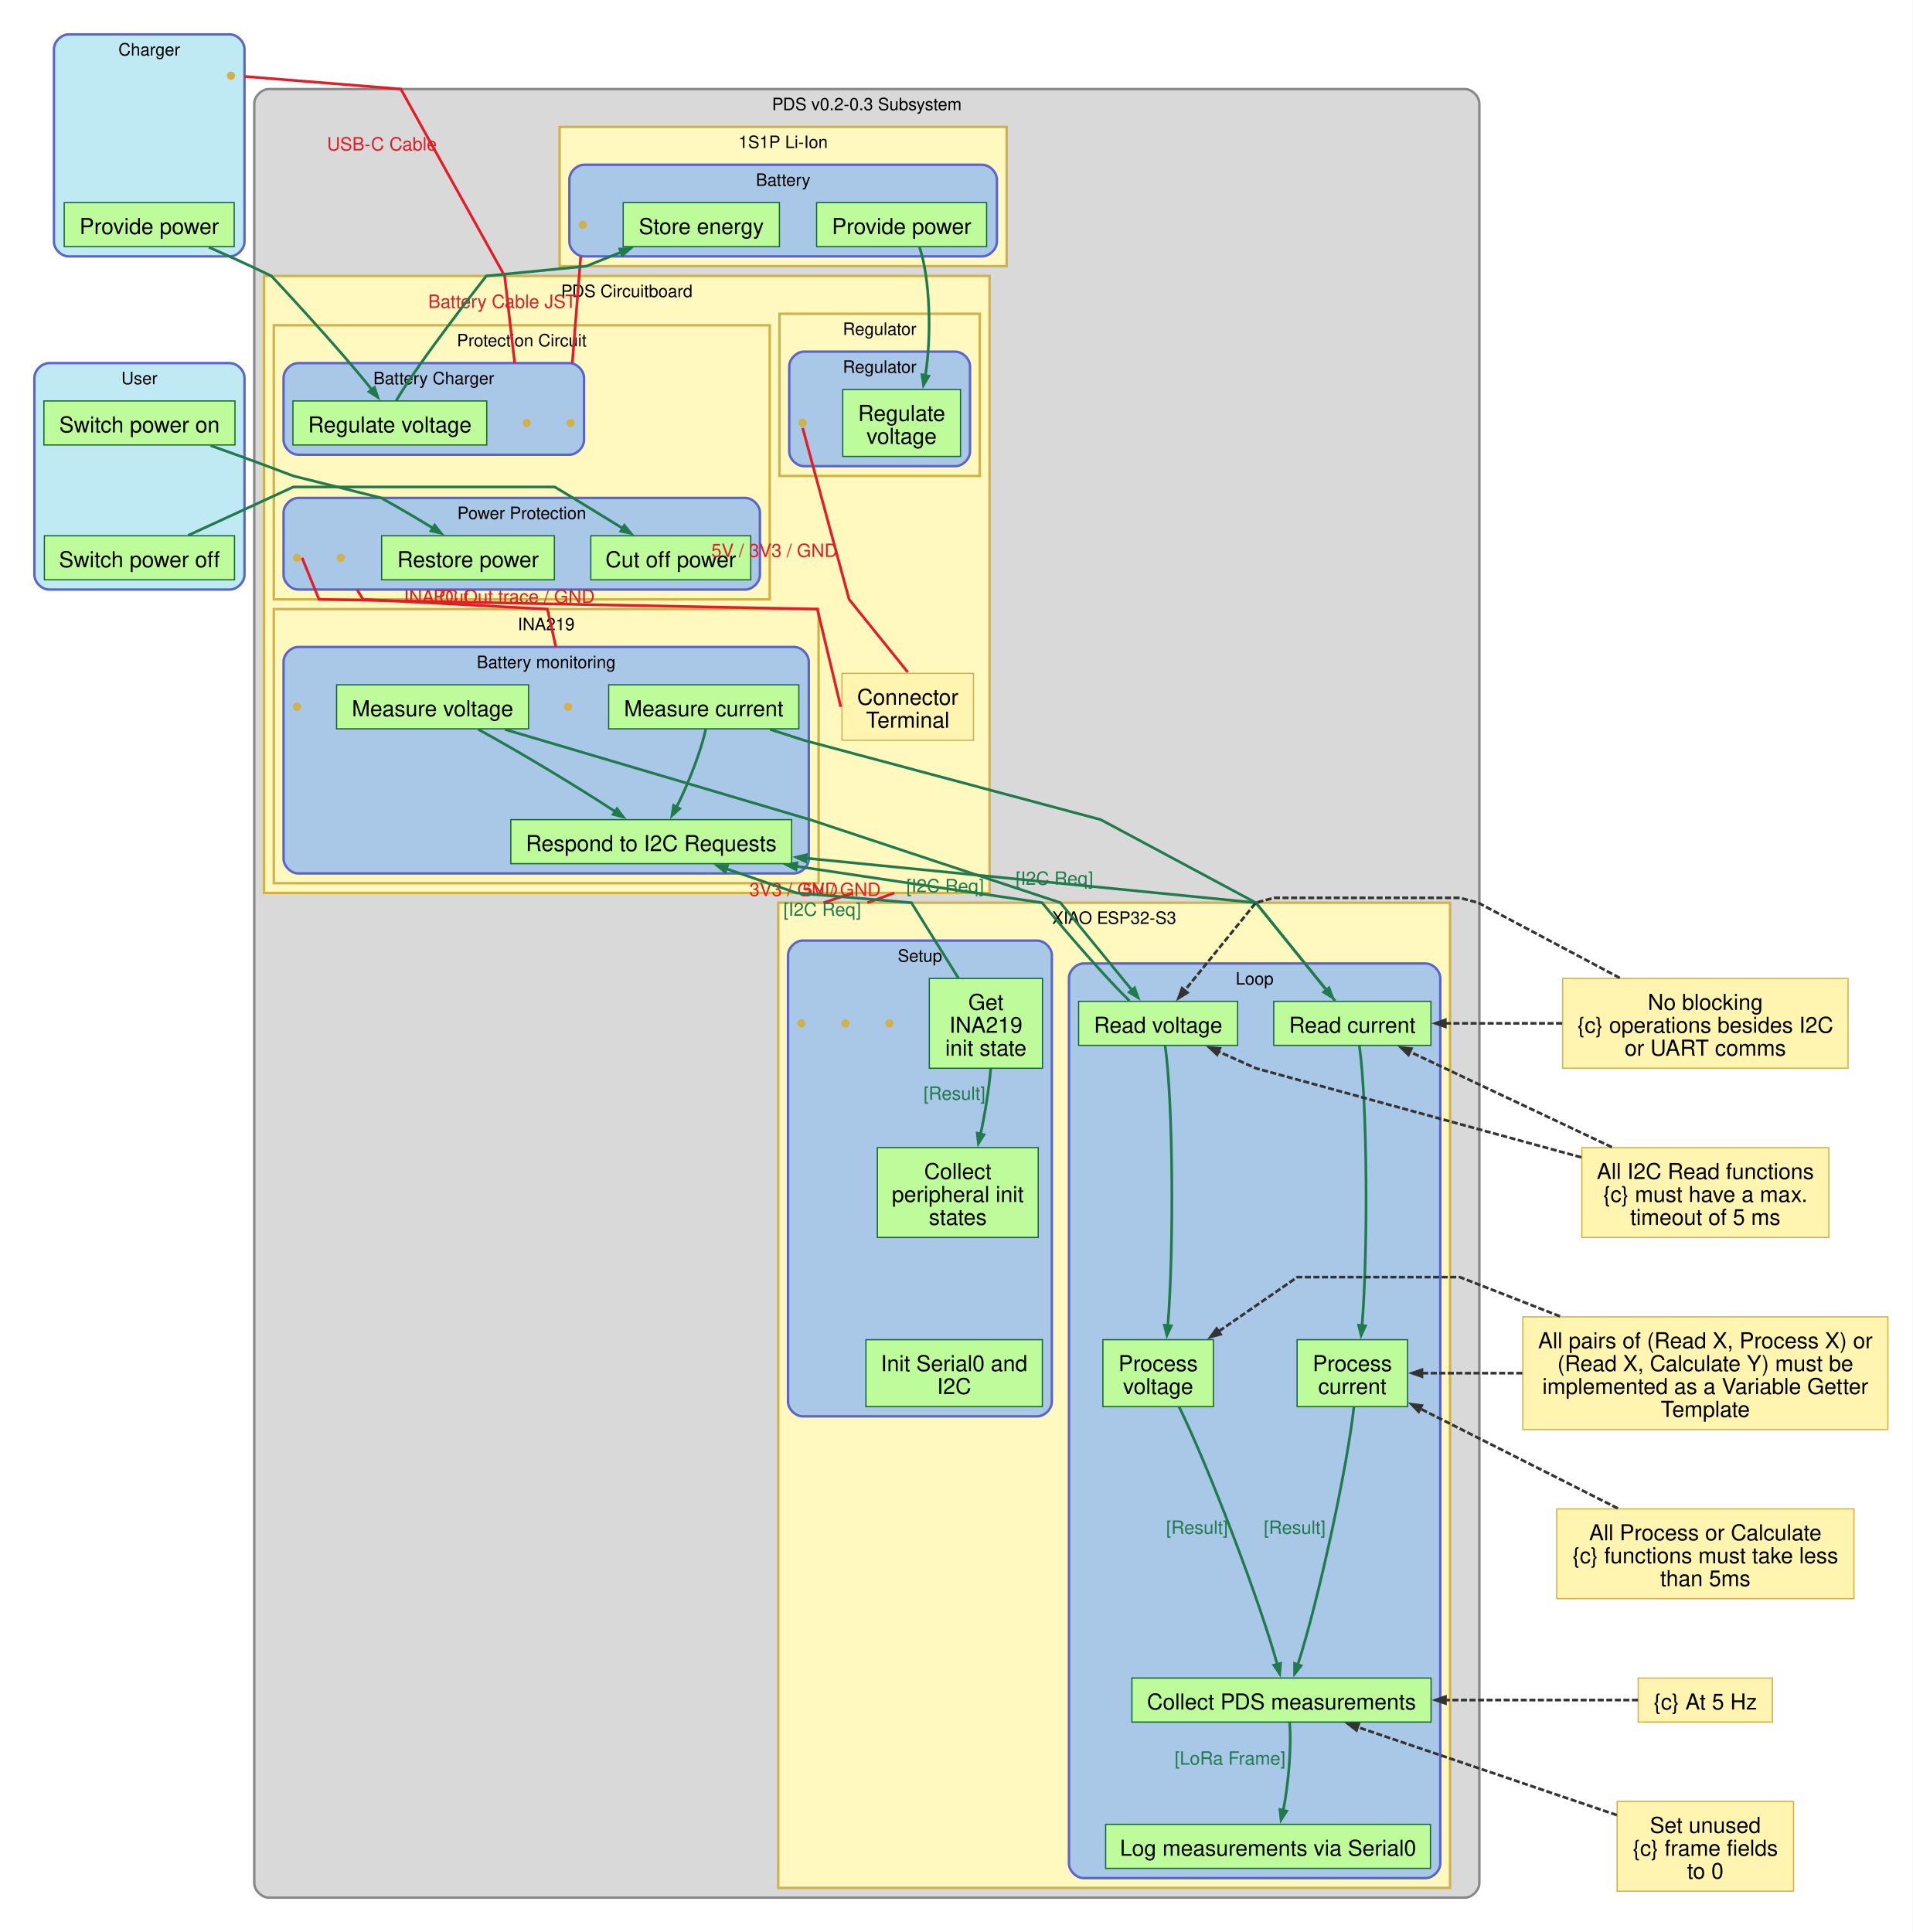
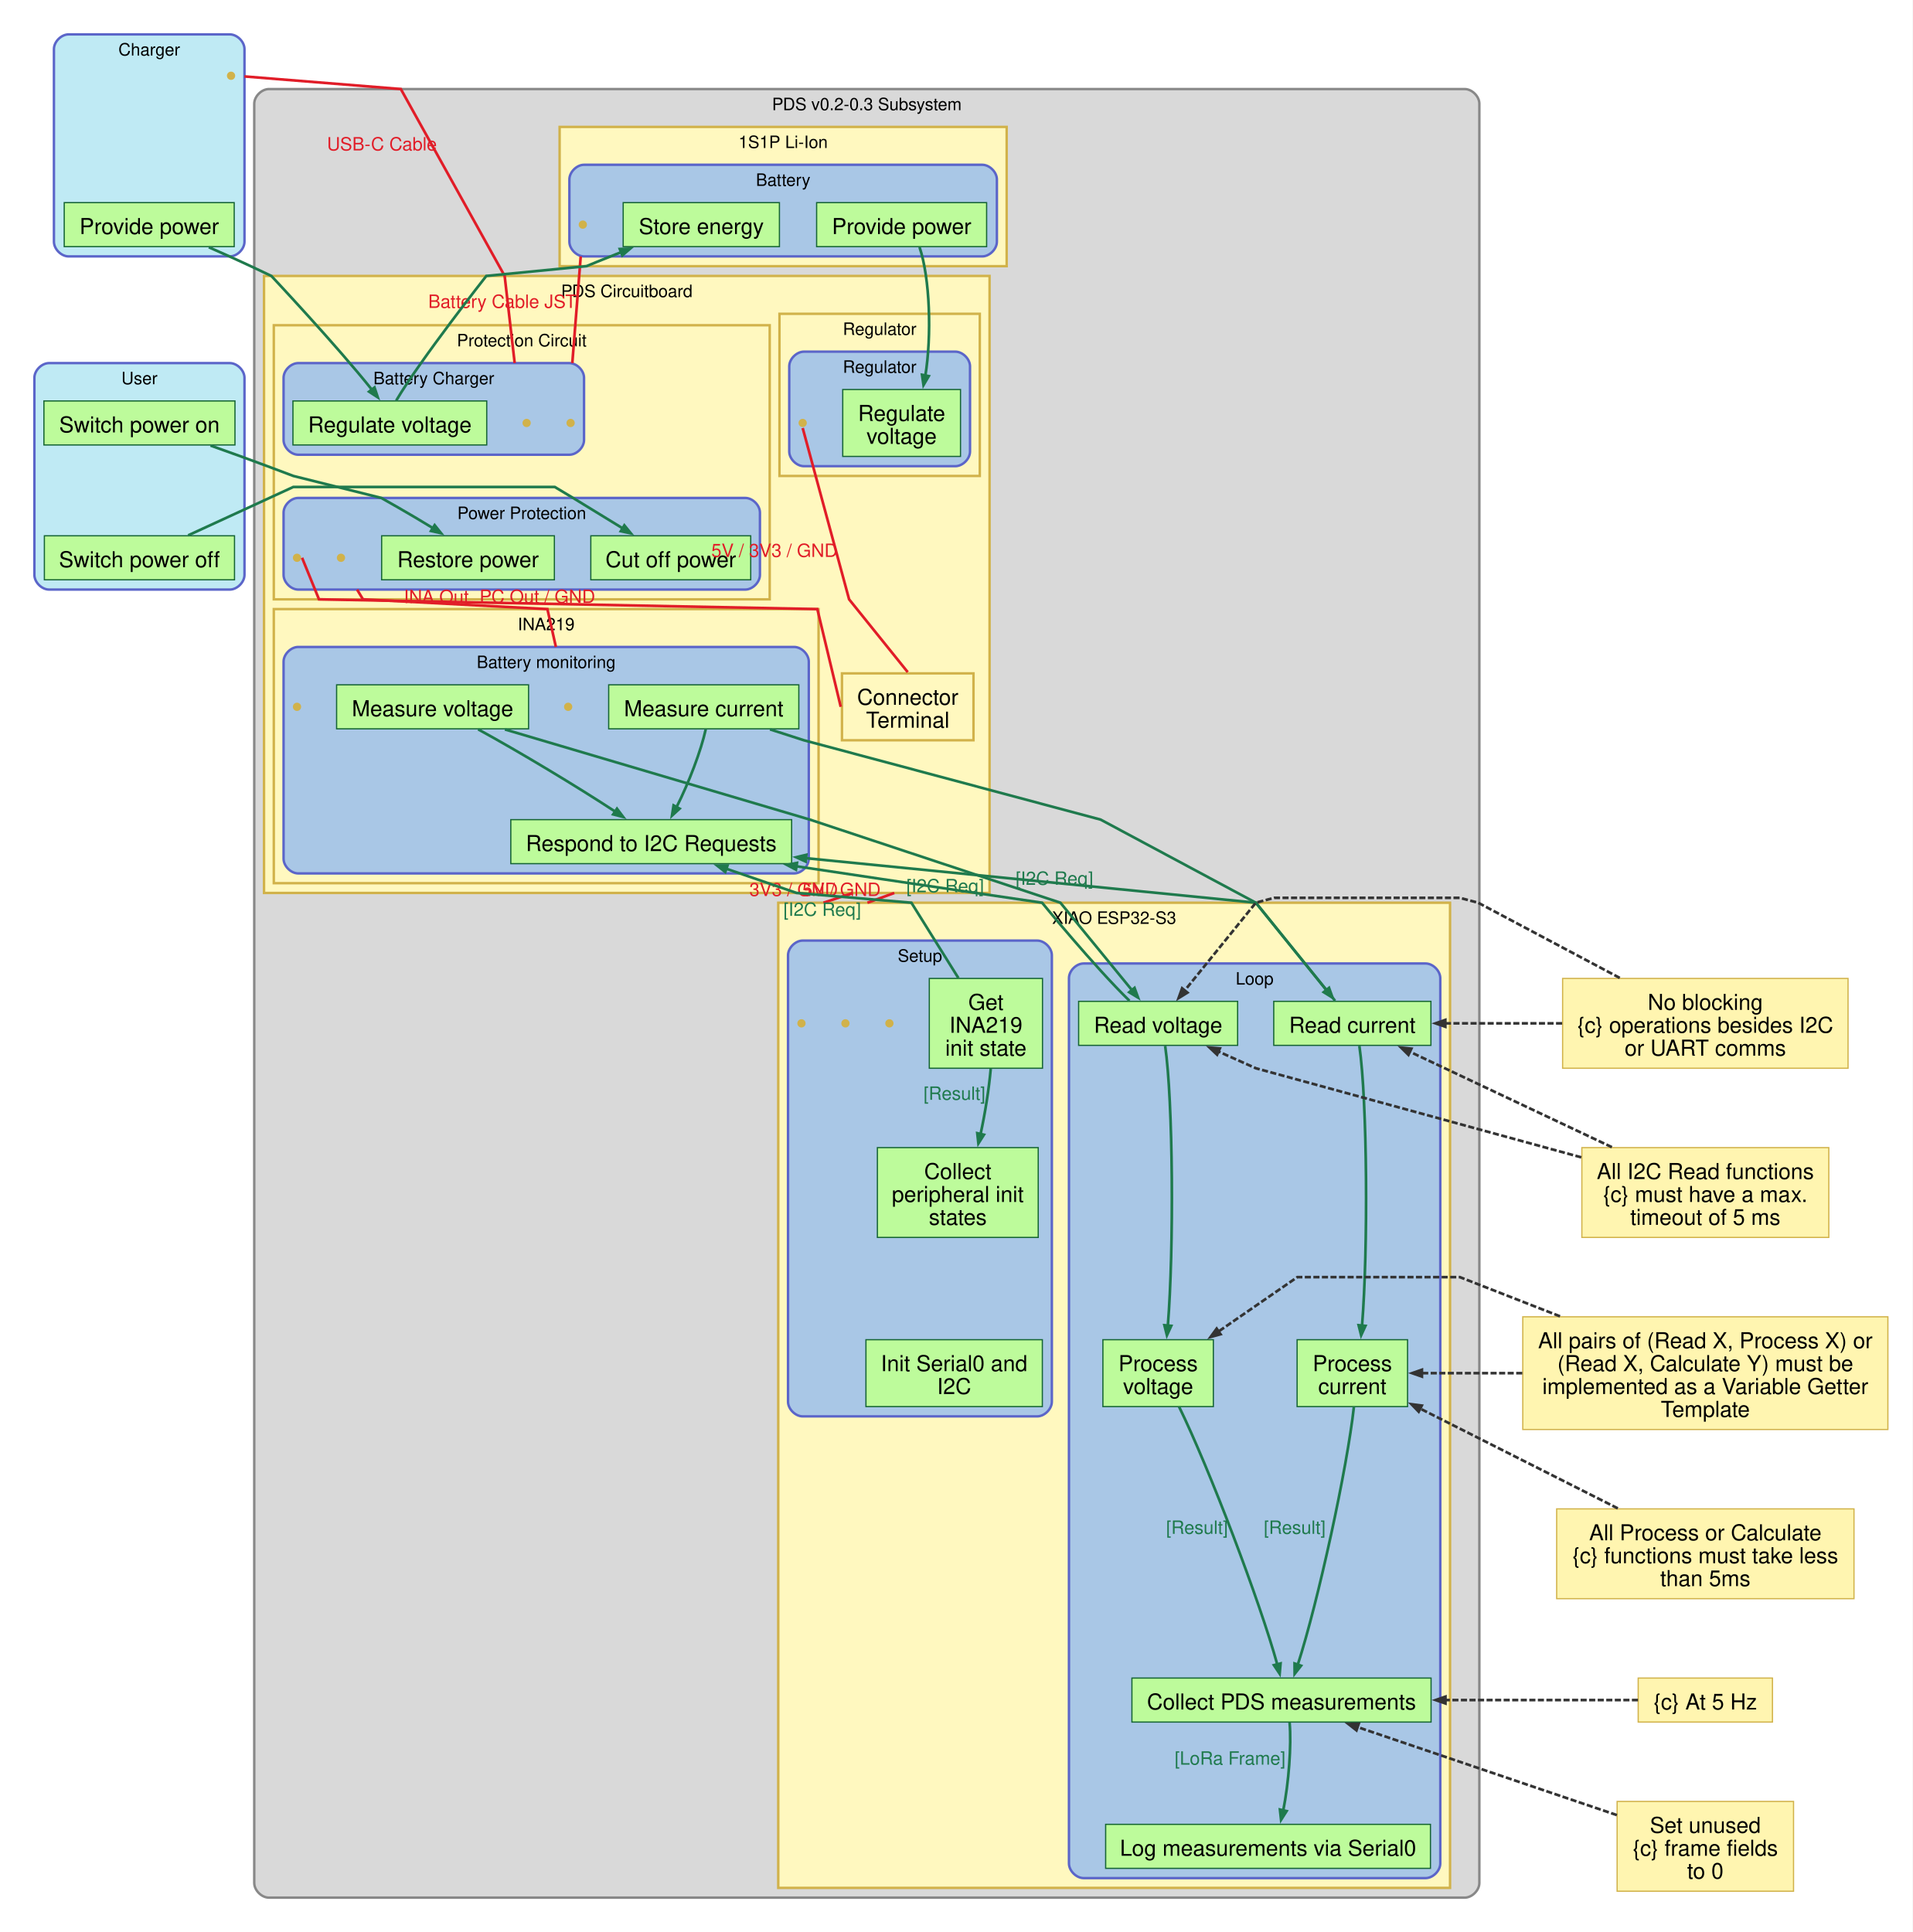
<svg xmlns="http://www.w3.org/2000/svg" width="1566pt" height="1582pt" viewBox="0.00 0.00 1566.00 1582.00">
  <g id="graph0" class="graph" transform="scale(1 1) rotate(0) translate(20.16 1561.87)">
    <polygon fill="white" stroke="none" points="-20.16,20.16 -20.16,-1561.87 1545.62,-1561.87 1545.62,20.16 -20.16,20.16" />
    <g id="clust1" class="cluster">
      <path fill="#bfeaf4" stroke="#5b65c9" stroke-width="2" d="M36,-1351.92C36,-1351.92 168,-1351.92 168,-1351.92 174,-1351.92 180,-1357.92 180,-1363.92 180,-1363.92 180,-1521.71 180,-1521.71 180,-1527.71 174,-1533.71 168,-1533.71 168,-1533.71 36,-1533.71 36,-1533.71 30,-1533.71 24,-1527.71 24,-1521.71 24,-1521.71 24,-1363.92 24,-1363.92 24,-1357.92 30,-1351.92 36,-1351.92" />
      <text xml:space="preserve" text-anchor="middle" x="102" y="-1516.41" font-family="Helvetica,sans-Serif" font-size="14.00">Charger</text>
    </g>
    <g id="clust2" class="cluster">
      <path fill="#bfeaf4" stroke="#5b65c9" stroke-width="2" d="M20,-1079.11C20,-1079.11 168,-1079.11 168,-1079.11 174,-1079.11 180,-1085.11 180,-1091.11 180,-1091.11 180,-1252.55 180,-1252.55 180,-1258.55 174,-1264.55 168,-1264.55 168,-1264.55 20,-1264.55 20,-1264.55 14,-1264.55 8,-1258.55 8,-1252.55 8,-1252.55 8,-1091.11 8,-1091.11 8,-1085.11 14,-1079.11 20,-1079.11" />
      <text xml:space="preserve" text-anchor="middle" x="94" y="-1247.25" font-family="Helvetica,sans-Serif" font-size="14.00">User</text>
    </g>
    <g id="clust3" class="cluster">
      <path fill="#d9d9d9" stroke="#888888" stroke-width="2" d="M200,-8C200,-8 1179,-8 1179,-8 1185,-8 1191,-14 1191,-20 1191,-20 1191,-1476.95 1191,-1476.95 1191,-1482.95 1185,-1488.95 1179,-1488.95 1179,-1488.95 200,-1488.95 200,-1488.95 194,-1488.95 188,-1482.95 188,-1476.95 188,-1476.95 188,-20 188,-20 188,-14 194,-8 200,-8" />
      <text xml:space="preserve" text-anchor="middle" x="689.5" y="-1471.65" font-family="Helvetica,sans-Serif" font-size="14.00">PDS v0.2-0.3 Subsystem</text>
    </g>
    <g id="clust4" class="cluster">
      <polygon fill="#fff8bf" stroke="#d1b24a" stroke-width="2" points="438,-1343.92 438,-1457.95 804,-1457.95 804,-1343.92 438,-1343.92" />
      <text xml:space="preserve" text-anchor="middle" x="621" y="-1440.65" font-family="Helvetica,sans-Serif" font-size="14.00">1S1P Li-Ion</text>
    </g>
    <g id="clust5" class="cluster">
      <path fill="#a9c7e6" stroke="#5b65c9" stroke-width="2" d="M458,-1351.92C458,-1351.92 784,-1351.92 784,-1351.92 790,-1351.92 796,-1357.92 796,-1363.92 796,-1363.92 796,-1414.95 796,-1414.95 796,-1420.95 790,-1426.95 784,-1426.95 784,-1426.95 458,-1426.95 458,-1426.95 452,-1426.95 446,-1420.95 446,-1414.95 446,-1414.95 446,-1363.92 446,-1363.92 446,-1357.92 452,-1351.92 458,-1351.92" />
      <text xml:space="preserve" text-anchor="middle" x="621" y="-1409.65" font-family="Helvetica,sans-Serif" font-size="14.00">Battery</text>
    </g>
    <g id="clust6" class="cluster">
      <polygon fill="#fff8bf" stroke="#d1b24a" stroke-width="2" points="196,-830.68 196,-1335.92 790,-1335.92 790,-830.68 196,-830.68" />
      <text xml:space="preserve" text-anchor="middle" x="493" y="-1318.62" font-family="Helvetica,sans-Serif" font-size="14.00">PDS Circuitboard</text>
    </g>
    <g id="clust7" class="cluster">
      <polygon fill="#fff8bf" stroke="#d1b24a" stroke-width="2" points="204,-1071.11 204,-1295.55 610,-1295.55 610,-1071.11 204,-1071.11" />
      <text xml:space="preserve" text-anchor="middle" x="407" y="-1278.25" font-family="Helvetica,sans-Serif" font-size="14.00">Protection Circuit</text>
    </g>
    <g id="clust8" class="cluster">
      <path fill="#a9c7e6" stroke="#5b65c9" stroke-width="2" d="M224,-1189.52C224,-1189.52 446,-1189.52 446,-1189.52 452,-1189.52 458,-1195.52 458,-1201.52 458,-1201.52 458,-1252.55 458,-1252.55 458,-1258.55 452,-1264.55 446,-1264.55 446,-1264.55 224,-1264.55 224,-1264.55 218,-1264.55 212,-1258.55 212,-1252.55 212,-1252.55 212,-1201.52 212,-1201.52 212,-1195.52 218,-1189.52 224,-1189.52" />
      <text xml:space="preserve" text-anchor="middle" x="335" y="-1247.25" font-family="Helvetica,sans-Serif" font-size="14.00">Battery Charger</text>
    </g>
    <g id="clust9" class="cluster">
      <path fill="#a9c7e6" stroke="#5b65c9" stroke-width="2" d="M224,-1079.11C224,-1079.11 590,-1079.11 590,-1079.11 596,-1079.11 602,-1085.11 602,-1091.11 602,-1091.11 602,-1142.14 602,-1142.14 602,-1148.14 596,-1154.14 590,-1154.14 590,-1154.14 224,-1154.14 224,-1154.14 218,-1154.14 212,-1148.14 212,-1142.14 212,-1142.14 212,-1091.11 212,-1091.11 212,-1085.11 218,-1079.11 224,-1079.11" />
      <text xml:space="preserve" text-anchor="middle" x="407" y="-1136.85" font-family="Helvetica,sans-Serif" font-size="14.00">Power Protection</text>
    </g>
    <g id="clust10" class="cluster">
      <polygon fill="#fff8bf" stroke="#d1b24a" stroke-width="2" points="618,-1172.14 618,-1304.92 782,-1304.92 782,-1172.14 618,-1172.14" />
      <text xml:space="preserve" text-anchor="middle" x="700" y="-1287.62" font-family="Helvetica,sans-Serif" font-size="14.00">Regulator</text>
    </g>
    <g id="clust11" class="cluster">
      <path fill="#a9c7e6" stroke="#5b65c9" stroke-width="2" d="M638,-1180.14C638,-1180.14 762,-1180.14 762,-1180.14 768,-1180.14 774,-1186.14 774,-1192.14 774,-1192.14 774,-1261.92 774,-1261.92 774,-1267.92 768,-1273.92 762,-1273.92 762,-1273.92 638,-1273.92 638,-1273.92 632,-1273.92 626,-1267.92 626,-1261.92 626,-1261.92 626,-1192.14 626,-1192.14 626,-1186.14 632,-1180.14 638,-1180.14" />
      <text xml:space="preserve" text-anchor="middle" x="700" y="-1256.62" font-family="Helvetica,sans-Serif" font-size="14.00">Regulator</text>
    </g>
    <g id="clust12" class="cluster">
      <polygon fill="#fff8bf" stroke="#d1b24a" stroke-width="2" points="204,-838.68 204,-1063.12 650,-1063.12 650,-838.68 204,-838.68" />
      <text xml:space="preserve" text-anchor="middle" x="427" y="-1045.82" font-family="Helvetica,sans-Serif" font-size="14.00">INA219</text>
    </g>
    <g id="clust13" class="cluster">
      <path fill="#a9c7e6" stroke="#5b65c9" stroke-width="2" d="M224,-846.68C224,-846.68 630,-846.68 630,-846.68 636,-846.68 642,-852.68 642,-858.68 642,-858.68 642,-1020.12 642,-1020.12 642,-1026.12 636,-1032.12 630,-1032.12 630,-1032.12 224,-1032.12 224,-1032.12 218,-1032.12 212,-1026.12 212,-1020.12 212,-1020.12 212,-858.68 212,-858.68 212,-852.68 218,-846.68 224,-846.68" />
      <text xml:space="preserve" text-anchor="middle" x="427" y="-1014.82" font-family="Helvetica,sans-Serif" font-size="14.00">Battery monitoring</text>
    </g>
    <g id="clust14" class="cluster">
      <polygon fill="#fff8bf" stroke="#d1b24a" stroke-width="2" points="617,-16 617,-822.68 1167,-822.68 1167,-16 617,-16" />
      <text xml:space="preserve" text-anchor="middle" x="892" y="-805.38" font-family="Helvetica,sans-Serif" font-size="14.00">XIAO ESP32-S3</text>
    </g>
    <g id="clust15" class="cluster">
      <path fill="#a9c7e6" stroke="#5b65c9" stroke-width="2" d="M637,-402.09C637,-402.09 829,-402.09 829,-402.09 835,-402.09 841,-408.09 841,-414.09 841,-414.09 841,-779.68 841,-779.68 841,-785.68 835,-791.68 829,-791.68 829,-791.68 637,-791.68 637,-791.68 631,-791.68 625,-785.68 625,-779.68 625,-779.68 625,-414.09 625,-414.09 625,-408.09 631,-402.09 637,-402.09" />
      <text xml:space="preserve" text-anchor="middle" x="733" y="-774.38" font-family="Helvetica,sans-Serif" font-size="14.00">Setup</text>
    </g>
    <g id="clust16" class="cluster">
      <path fill="#a9c7e6" stroke="#5b65c9" stroke-width="2" d="M867,-24C867,-24 1147,-24 1147,-24 1153,-24 1159,-30 1159,-36 1159,-36 1159,-760.93 1159,-760.93 1159,-766.93 1153,-772.93 1147,-772.93 1147,-772.93 867,-772.93 867,-772.93 861,-772.93 855,-766.93 855,-760.93 855,-760.93 855,-36 855,-36 855,-30 861,-24 867,-24" />
      <text xml:space="preserve" text-anchor="middle" x="1007" y="-755.63" font-family="Helvetica,sans-Serif" font-size="14.00">Loop</text>
    </g>
    <g id="node1" class="node">
      <ellipse fill="#d1b24a" stroke="#d1b24a" cx="169" cy="-1499.83" rx="2.88" ry="2.88" />
    </g>
    <g id="node2" class="node">
      <polygon fill="#bdfb9b" stroke="#166534" points="171.58,-1395.95 32.42,-1395.95 32.42,-1359.92 171.58,-1359.92 171.58,-1395.95" />
      <text xml:space="preserve" text-anchor="middle" x="102" y="-1370.21" font-family="Helvetica,sans-Serif" font-size="18.00">Provide power</text>
    </g>
    <g id="node8" class="node">
      <ellipse fill="#d1b24a" stroke="#d1b24a" cx="411" cy="-1215.53" rx="2.88" ry="2.88" />
    </g>
    <g id="edge68" class="edge">
      <path fill="none" stroke="#e11d28" stroke-width="2.2" d="M180,-1499.28C207.44,-1497.07 308,-1488.95 308,-1488.95 308,-1488.95 393,-1335.92 393,-1335.92 393,-1335.92 397.38,-1297.87 401.21,-1264.55" />
      <text xml:space="preserve" text-anchor="middle" x="292.52" y="-1438.67" font-family="Helvetica,sans-Serif" font-size="15.00" fill="#e11d28">USB-C Cable</text>
    </g>
    <g id="node3" class="node">
      <polygon fill="#bdfb9b" stroke="#166534" points="172.21,-1233.55 15.79,-1233.55 15.79,-1197.52 172.21,-1197.52 172.21,-1233.55" />
      <text xml:space="preserve" text-anchor="middle" x="94" y="-1207.81" font-family="Helvetica,sans-Serif" font-size="18.00">Switch power on</text>
    </g>
    <g id="node10" class="node">
      <polygon fill="#bdfb9b" stroke="#166534" points="378.33,-1233.55 219.67,-1233.55 219.67,-1197.52 378.33,-1197.52 378.33,-1233.55" />
      <text xml:space="preserve" text-anchor="middle" x="299" y="-1207.81" font-family="Helvetica,sans-Serif" font-size="18.00">Regulate voltage</text>
    </g>
    <g id="edge50" class="edge">
      <path fill="none" stroke="#1f7a4d" stroke-width="2.2" d="M150.81,-1359.43C176.4,-1348.28 202,-1335.92 202,-1335.92 202,-1335.92 256.48,-1277.85 284.36,-1242.71" />
      <polygon fill="#1f7a4d" stroke="#1f7a4d" stroke-width="2.2" points="286.45,-1244.58 289.11,-1236.53 282.01,-1241.17 286.45,-1244.58" />
    </g>
    <g id="node4" class="node">
      <polygon fill="#bdfb9b" stroke="#166534" points="171.83,-1123.14 16.17,-1123.14 16.17,-1087.11 171.83,-1087.11 171.83,-1123.14" />
      <text xml:space="preserve" text-anchor="middle" x="94" y="-1097.4" font-family="Helvetica,sans-Serif" font-size="18.00">Switch power off</text>
    </g>
    <g id="node13" class="node">
      <polygon fill="#bdfb9b" stroke="#166534" points="433.71,-1123.14 292.29,-1123.14 292.29,-1087.11 433.71,-1087.11 433.71,-1123.14" />
      <text xml:space="preserve" text-anchor="middle" x="363" y="-1097.4" font-family="Helvetica,sans-Serif" font-size="18.00">Restore power</text>
    </g>
    <g id="edge51" class="edge">
      <path fill="none" stroke="#1f7a4d" stroke-width="2.2" d="M152.17,-1197.05C185.37,-1185.37 220,-1172.14 220,-1172.14 220,-1172.14 292,-1154.14 292,-1154.14 292,-1154.14 314.39,-1141.64 334.33,-1129.4" />
      <polygon fill="#1f7a4d" stroke="#1f7a4d" stroke-width="2.2" points="335.69,-1131.85 340.99,-1125.23 332.72,-1127.1 335.69,-1131.85" />
    </g>
    <g id="node14" class="node">
      <polygon fill="#bdfb9b" stroke="#166534" points="594.46,-1123.14 463.54,-1123.14 463.54,-1087.11 594.46,-1087.11 594.46,-1123.14" />
      <text xml:space="preserve" text-anchor="middle" x="529" y="-1097.4" font-family="Helvetica,sans-Serif" font-size="18.00">Cut off power</text>
    </g>
    <g id="edge52" class="edge">
      <path fill="none" stroke="#1f7a4d" stroke-width="2.2" d="M133.87,-1123.49C170.78,-1140.48 220,-1163.14 220,-1163.14 220,-1163.14 434,-1163.14 434,-1163.14 434,-1163.14 449,-1154.14 449,-1154.14 449,-1154.14 469.47,-1141.6 489.7,-1129.21" />
      <polygon fill="#1f7a4d" stroke="#1f7a4d" stroke-width="2.2" points="491.01,-1131.69 496.37,-1125.12 488.09,-1126.91 491.01,-1131.69" />
    </g>
    <g id="node5" class="node">
      <ellipse fill="#d1b24a" stroke="#d1b24a" cx="457" cy="-1377.94" rx="2.88" ry="2.88" />
    </g>
    <g id="node6" class="node">
      <polygon fill="#bdfb9b" stroke="#166534" points="617.96,-1395.95 490.04,-1395.95 490.04,-1359.92 617.96,-1359.92 617.96,-1395.95" />
      <text xml:space="preserve" text-anchor="middle" x="554" y="-1370.21" font-family="Helvetica,sans-Serif" font-size="18.00">Store energy</text>
    </g>
    <g id="node9" class="node">
      <ellipse fill="#d1b24a" stroke="#d1b24a" cx="447" cy="-1215.53" rx="2.88" ry="2.88" />
    </g>
    <g id="edge69" class="edge">
      <path fill="none" stroke="#e11d28" stroke-width="2.2" d="M455.28,-1351.93C453.5,-1329.33 450.66,-1293.4 448.39,-1264.55" />
      <text xml:space="preserve" text-anchor="middle" x="391.08" y="-1309.74" font-family="Helvetica,sans-Serif" font-size="15.00" fill="#e11d28">Battery Cable JST</text>
    </g>
    <g id="node7" class="node">
      <polygon fill="#bdfb9b" stroke="#166534" points="787.59,-1395.95 648.41,-1395.95 648.41,-1359.92 787.59,-1359.92 787.59,-1395.95" />
      <text xml:space="preserve" text-anchor="middle" x="718" y="-1370.21" font-family="Helvetica,sans-Serif" font-size="18.00">Provide power</text>
    </g>
    <g id="node16" class="node">
      <polygon fill="#bdfb9b" stroke="#166534" points="766.21,-1242.92 669.79,-1242.92 669.79,-1188.14 766.21,-1188.14 766.21,-1242.92" />
      <text xml:space="preserve" text-anchor="middle" x="718" y="-1217.18" font-family="Helvetica,sans-Serif" font-size="18.00">Regulate</text>
      <text xml:space="preserve" text-anchor="middle" x="718" y="-1198.43" font-family="Helvetica,sans-Serif" font-size="18.00">voltage</text>
    </g>
    <g id="edge54" class="edge">
      <path fill="none" stroke="#1f7a4d" stroke-width="2.2" d="M732.67,-1359.47C741.19,-1334.3 742.76,-1287.22 737.38,-1253.98" />
      <polygon fill="#1f7a4d" stroke="#1f7a4d" stroke-width="2.2" points="740.21,-1253.88 735.92,-1246.56 734.71,-1254.95 740.21,-1253.88" />
    </g>
    <g id="edge53" class="edge">
      <path fill="none" stroke="#1f7a4d" stroke-width="2.2" d="M304.25,-1233.9C323.74,-1267.01 378,-1335.92 378,-1335.92 378,-1335.92 460,-1343.92 460,-1343.92 460,-1343.92 472.51,-1349.15 488.51,-1355.45" />
      <polygon fill="#1f7a4d" stroke="#1f7a4d" stroke-width="2.2" points="487.28,-1357.97 495.75,-1358.26 489.31,-1352.75 487.28,-1357.97" />
    </g>
    <g id="node11" class="node">
      <ellipse fill="#d1b24a" stroke="#d1b24a" cx="223" cy="-1105.13" rx="2.88" ry="2.88" />
    </g>
    <g id="node17" class="node">
-       <polygon fill="#fff5b0" stroke="#d1b24a" points="776.84,-1010.49 669.16,-1010.49 669.16,-955.71 776.84,-955.71 776.84,-1010.49" />
+       <polygon fill="#fff8bf" stroke="#d1b24a" stroke-width="2" points="776.84,-1010.49 669.16,-1010.49 669.16,-955.71 776.84,-955.71 776.84,-1010.49" />
      <text xml:space="preserve" text-anchor="middle" x="723" y="-984.75" font-family="Helvetica,sans-Serif" font-size="18.00">Connector</text>
      <text xml:space="preserve" text-anchor="middle" x="723" y="-966" font-family="Helvetica,sans-Serif" font-size="18.00">Terminal</text>
    </g>
    <g id="edge70" class="edge">
      <path fill="none" stroke="#e11d28" stroke-width="2.2" d="M227.15,-1105.13C227.15,-1105.13 241,-1071.11 241,-1071.11 241,-1071.11 649,-1063.12 649,-1063.12 649,-1063.12 668.16,-983.1 668.16,-983.1" />
-       <text xml:space="preserve" text-anchor="middle" x="400.65" y="-1068.17" font-family="Helvetica,sans-Serif" font-size="15.00" fill="#e11d28">PC Out trace / GND</text>
+       <text xml:space="preserve" text-anchor="middle" x="419.77" y="-1068.17" font-family="Helvetica,sans-Serif" font-size="15.00" fill="#e11d28">PC Out / GND</text>
    </g>
    <g id="node12" class="node">
      <ellipse fill="#d1b24a" stroke="#d1b24a" cx="259" cy="-1105.13" rx="2.88" ry="2.88" />
    </g>
    <g id="node19" class="node">
      <ellipse fill="#d1b24a" stroke="#d1b24a" cx="445" cy="-983.1" rx="2.88" ry="2.88" />
    </g>
    <g id="edge71" class="edge">
      <path fill="none" stroke="#e11d28" stroke-width="2.2" d="M272.18,-1079.12C274.92,-1074.56 277,-1071.11 277,-1071.11 277,-1071.11 428,-1063.12 428,-1063.12 428,-1063.12 431.27,-1048.51 434.95,-1032.11" />
      <text xml:space="preserve" text-anchor="middle" x="337.07" y="-1068.02" font-family="Helvetica,sans-Serif" font-size="15.00" fill="#e11d28">INA Out</text>
    </g>
    <g id="node20" class="node">
      <polygon fill="#bdfb9b" stroke="#166534" points="412.58,-1001.11 255.42,-1001.11 255.42,-965.08 412.58,-965.08 412.58,-1001.11" />
      <text xml:space="preserve" text-anchor="middle" x="334" y="-975.37" font-family="Helvetica,sans-Serif" font-size="18.00">Measure voltage</text>
    </g>
    <g id="node15" class="node">
      <ellipse fill="#d1b24a" stroke="#d1b24a" cx="637" cy="-1215.53" rx="2.88" ry="2.88" />
    </g>
    <g id="edge72" class="edge">
      <path fill="none" stroke="#e11d28" stroke-width="2.2" d="M637,-1211.39C637,-1211.39 675,-1071.11 675,-1071.11 675,-1071.11 723,-1011.49 723,-1011.49" />
      <text xml:space="preserve" text-anchor="middle" x="613.88" y="-1105.81" font-family="Helvetica,sans-Serif" font-size="15.00" fill="#e11d28">5V / 3V3 / GND</text>
    </g>
    <g id="node21" class="node">
      <polygon fill="#bdfb9b" stroke="#166534" points="633.84,-1001.11 478.17,-1001.11 478.17,-965.08 633.84,-965.08 633.84,-1001.11" />
      <text xml:space="preserve" text-anchor="middle" x="556" y="-975.37" font-family="Helvetica,sans-Serif" font-size="18.00">Measure current</text>
    </g>
    <g id="node33" class="node">
      <polygon fill="#bdfb9b" stroke="#166534" points="1151.46,-187.81 906.54,-187.81 906.54,-151.78 1151.46,-151.78 1151.46,-187.81" />
      <text xml:space="preserve" text-anchor="middle" x="1029" y="-162.07" font-family="Helvetica,sans-Serif" font-size="18.00">Collect PDS measurements</text>
    </g>
    <g id="node22" class="node">
      <polygon fill="#bdfb9b" stroke="#166534" points="627.96,-890.71 398.04,-890.71 398.04,-854.68 627.96,-854.68 627.96,-890.71" />
      <text xml:space="preserve" text-anchor="middle" x="513" y="-864.97" font-family="Helvetica,sans-Serif" font-size="18.00">Respond to I2C Requests</text>
    </g>
    <g id="node24" class="node">
      <ellipse fill="#d1b24a" stroke="#d1b24a" cx="636" cy="-723.91" rx="2.88" ry="2.88" />
    </g>
    <g id="edge73" class="edge">
      <path fill="none" stroke="#e11d28" stroke-width="2.2" d="M678,-830.68C678,-830.68 654,-822.68 654,-822.68" />
      <text xml:space="preserve" text-anchor="middle" x="629.62" y="-828.18" font-family="Helvetica,sans-Serif" font-size="15.00" fill="#e11d28">3V3 / GND</text>
    </g>
    <g id="node25" class="node">
      <ellipse fill="#d1b24a" stroke="#d1b24a" cx="672" cy="-723.91" rx="2.88" ry="2.88" />
    </g>
    <g id="edge74" class="edge">
      <path fill="none" stroke="#e11d28" stroke-width="2.2" d="M712,-830.68C712,-830.68 690,-822.68 690,-822.68" />
      <text xml:space="preserve" text-anchor="middle" x="668.75" y="-828.18" font-family="Helvetica,sans-Serif" font-size="15.00" fill="#e11d28">5V / GND</text>
    </g>
    <g id="node26" class="node">
      <polygon fill="#bdfb9b" stroke="#166534" points="833.34,-760.68 740.66,-760.68 740.66,-687.15 833.34,-687.15 833.34,-760.68" />
      <text xml:space="preserve" text-anchor="middle" x="787" y="-734.94" font-family="Helvetica,sans-Serif" font-size="18.00">Get</text>
      <text xml:space="preserve" text-anchor="middle" x="787" y="-716.19" font-family="Helvetica,sans-Serif" font-size="18.00">INA219</text>
      <text xml:space="preserve" text-anchor="middle" x="787" y="-697.44" font-family="Helvetica,sans-Serif" font-size="18.00">init state</text>
    </g>
    <g id="node18" class="node">
      <ellipse fill="#d1b24a" stroke="#d1b24a" cx="223" cy="-983.1" rx="2.88" ry="2.88" />
    </g>
    <g id="edge55" class="edge">
      <path fill="none" stroke="#1f7a4d" stroke-width="2.2" d="M371.28,-964.68C404.71,-946.43 452.57,-917.64 483.44,-897.34" />
      <polygon fill="#1f7a4d" stroke="#1f7a4d" stroke-width="2.2" points="484.96,-899.69 490.06,-892.92 481.85,-895.03 484.96,-899.69" />
    </g>
    <g id="node29" class="node">
      <polygon fill="#bdfb9b" stroke="#166534" points="993.09,-741.93 862.91,-741.93 862.91,-705.9 993.09,-705.9 993.09,-741.93" />
      <text xml:space="preserve" text-anchor="middle" x="928" y="-716.19" font-family="Helvetica,sans-Serif" font-size="18.00">Read voltage</text>
    </g>
    <g id="edge66" class="edge">
      <path fill="none" stroke="#1f7a4d" stroke-width="2.2" d="M393.21,-964.59C482.94,-938.05 643,-890.71 643,-890.71 643,-890.71 848,-822.68 848,-822.68 848,-822.68 883.06,-779.84 906.76,-750.87" />
      <polygon fill="#1f7a4d" stroke="#1f7a4d" stroke-width="2.2" points="908.69,-752.93 911.59,-744.97 904.36,-749.39 908.69,-752.93" />
    </g>
    <g id="edge56" class="edge">
      <path fill="none" stroke="#1f7a4d" stroke-width="2.2" d="M557.62,-964.68C553.88,-947.46 543.78,-920.84 533.67,-900.84" />
      <polygon fill="#1f7a4d" stroke="#1f7a4d" stroke-width="2.2" points="536.24,-899.72 529.99,-894 531.31,-902.37 536.24,-899.72" />
    </g>
    <g id="node30" class="node">
      <polygon fill="#bdfb9b" stroke="#166534" points="1151.34,-741.93 1022.66,-741.93 1022.66,-705.9 1151.34,-705.9 1151.34,-741.93" />
      <text xml:space="preserve" text-anchor="middle" x="1087" y="-716.19" font-family="Helvetica,sans-Serif" font-size="18.00">Read current</text>
    </g>
    <g id="edge67" class="edge">
      <path fill="none" stroke="#1f7a4d" stroke-width="2.2" d="M610.24,-964.64C625.49,-959.74 638,-955.71 638,-955.71 638,-955.71 881,-890.71 881,-890.71 881,-890.71 1008,-822.68 1008,-822.68 1008,-822.68 1042.62,-779.84 1066.02,-750.87" />
      <polygon fill="#1f7a4d" stroke="#1f7a4d" stroke-width="2.2" points="1067.93,-752.97 1070.78,-744.98 1063.58,-749.45 1067.93,-752.97" />
    </g>
    <g id="node23" class="node">
      <ellipse fill="#d1b24a" stroke="#d1b24a" cx="708" cy="-723.91" rx="2.88" ry="2.88" />
    </g>
    <g id="edge63" class="edge">
      <path fill="none" stroke="#1f7a4d" stroke-width="2.2" d="M764.46,-761.04C747.08,-788.89 726,-822.68 726,-822.68 726,-822.68 632,-830.68 632,-830.68 632,-830.68 603.57,-840.48 574.5,-850.5" />
      <polygon fill="#1f7a4d" stroke="#1f7a4d" stroke-width="2.2" points="573.61,-847.84 566.96,-853.1 575.44,-853.14 573.61,-847.84" />
      <text xml:space="preserve" text-anchor="middle" x="653.02" y="-811.93" font-family="Helvetica,sans-Serif" font-size="15.00" fill="#1f7a4d">[I2C Req]</text>
    </g>
    <g id="node27" class="node">
      <polygon fill="#bdfb9b" stroke="#166534" points="829.84,-622.15 698.16,-622.15 698.16,-548.62 829.84,-548.62 829.84,-622.15" />
      <text xml:space="preserve" text-anchor="middle" x="764" y="-596.41" font-family="Helvetica,sans-Serif" font-size="18.00">Collect</text>
      <text xml:space="preserve" text-anchor="middle" x="764" y="-577.66" font-family="Helvetica,sans-Serif" font-size="18.00">peripheral init</text>
      <text xml:space="preserve" text-anchor="middle" x="764" y="-558.91" font-family="Helvetica,sans-Serif" font-size="18.00">states</text>
    </g>
    <g id="edge57" class="edge">
      <path fill="none" stroke="#1f7a4d" stroke-width="2.2" d="M790.96,-686.69C789.5,-670.2 786.4,-650.49 782.57,-632.92" />
      <polygon fill="#1f7a4d" stroke="#1f7a4d" stroke-width="2.2" points="785.39,-632.71 780.85,-625.55 779.94,-633.98 785.39,-632.71" />
      <text xml:space="preserve" text-anchor="middle" x="761.27" y="-661.3" font-family="Helvetica,sans-Serif" font-size="15.00" fill="#1f7a4d">[Result]</text>
    </g>
    <g id="node28" class="node">
      <polygon fill="#bdfb9b" stroke="#166534" points="833.21,-464.87 688.79,-464.87 688.79,-410.09 833.21,-410.09 833.21,-464.87" />
      <text xml:space="preserve" text-anchor="middle" x="761" y="-439.13" font-family="Helvetica,sans-Serif" font-size="18.00">Init Serial0 and</text>
      <text xml:space="preserve" text-anchor="middle" x="761" y="-420.38" font-family="Helvetica,sans-Serif" font-size="18.00">I2C</text>
    </g>
    <g id="edge64" class="edge">
      <path fill="none" stroke="#1f7a4d" stroke-width="2.2" d="M904.54,-742.39C875.69,-770.51 833,-822.68 833,-822.68 833,-822.68 722.87,-838.79 631.72,-852.54" />
      <polygon fill="#1f7a4d" stroke="#1f7a4d" stroke-width="2.2" points="631.49,-849.75 624,-853.71 632.33,-855.28 631.49,-849.75" />
      <text xml:space="preserve" text-anchor="middle" x="753.67" y="-831.22" font-family="Helvetica,sans-Serif" font-size="15.00" fill="#1f7a4d">[I2C Req]</text>
    </g>
    <g id="node31" class="node">
      <polygon fill="#bdfb9b" stroke="#166534" points="973.21,-464.87 882.79,-464.87 882.79,-410.09 973.21,-410.09 973.21,-464.87" />
      <text xml:space="preserve" text-anchor="middle" x="928" y="-439.13" font-family="Helvetica,sans-Serif" font-size="18.00">Process</text>
      <text xml:space="preserve" text-anchor="middle" x="928" y="-420.38" font-family="Helvetica,sans-Serif" font-size="18.00">voltage</text>
    </g>
    <g id="edge58" class="edge">
      <path fill="none" stroke="#1f7a4d" stroke-width="2.2" d="M933.75,-705.55C940.26,-660.45 940.99,-538.79 935.95,-476.44" />
      <polygon fill="#1f7a4d" stroke="#1f7a4d" stroke-width="2.2" points="938.74,-476.19 935.21,-468.48 933.16,-476.71 938.74,-476.19" />
    </g>
    <g id="edge65" class="edge">
      <path fill="none" stroke="#1f7a4d" stroke-width="2.2" d="M1072.88,-742.39C1050.15,-770.51 1008,-822.68 1008,-822.68 1008,-822.68 785.95,-844.67 639.29,-859.19" />
      <polygon fill="#1f7a4d" stroke="#1f7a4d" stroke-width="2.2" points="639.43,-856.36 631.74,-859.94 639.98,-861.93 639.43,-856.36" />
      <text xml:space="preserve" text-anchor="middle" x="843.13" y="-837.35" font-family="Helvetica,sans-Serif" font-size="15.00" fill="#1f7a4d">[I2C Req]</text>
    </g>
    <g id="node32" class="node">
      <polygon fill="#bdfb9b" stroke="#166534" points="1132.21,-464.87 1041.79,-464.87 1041.79,-410.09 1132.21,-410.09 1132.21,-464.87" />
      <text xml:space="preserve" text-anchor="middle" x="1087" y="-439.13" font-family="Helvetica,sans-Serif" font-size="18.00">Process</text>
      <text xml:space="preserve" text-anchor="middle" x="1087" y="-420.38" font-family="Helvetica,sans-Serif" font-size="18.00">current</text>
    </g>
    <g id="edge59" class="edge">
      <path fill="none" stroke="#1f7a4d" stroke-width="2.2" d="M1092.75,-705.55C1099.26,-660.45 1099.99,-538.79 1094.95,-476.44" />
      <polygon fill="#1f7a4d" stroke="#1f7a4d" stroke-width="2.2" points="1097.74,-476.19 1094.21,-468.48 1092.16,-476.71 1097.74,-476.19" />
    </g>
    <g id="node37" class="node">
      <polygon fill="#fff5b0" stroke="#d1b24a" points="1525.46,-483.62 1226.54,-483.62 1226.54,-391.34 1525.46,-391.34 1525.46,-483.62" />
      <text xml:space="preserve" text-anchor="middle" x="1376" y="-457.88" font-family="Helvetica,sans-Serif" font-size="18.00">All pairs of (Read X, Process X) or</text>
      <text xml:space="preserve" text-anchor="middle" x="1376" y="-439.13" font-family="Helvetica,sans-Serif" font-size="18.00">(Read X, Calculate Y) must be</text>
      <text xml:space="preserve" text-anchor="middle" x="1376" y="-420.38" font-family="Helvetica,sans-Serif" font-size="18.00">implemented as a Variable Getter</text>
      <text xml:space="preserve" text-anchor="middle" x="1376" y="-401.63" font-family="Helvetica,sans-Serif" font-size="18.00">Template</text>
    </g>
    <g id="edge60" class="edge">
      <path fill="none" stroke="#1f7a4d" stroke-width="2.2" d="M945.13,-410.03C969.8,-359.64 1011.42,-250.28 1025.61,-198.74" />
      <polygon fill="#1f7a4d" stroke="#1f7a4d" stroke-width="2.2" points="1028.24,-199.76 1027.51,-191.32 1022.81,-198.37 1028.24,-199.76" />
      <text xml:space="preserve" text-anchor="middle" x="959.87" y="-305.89" font-family="Helvetica,sans-Serif" font-size="15.00" fill="#1f7a4d">[Result]</text>
    </g>
    <g id="edge61" class="edge">
      <path fill="none" stroke="#1f7a4d" stroke-width="2.2" d="M1088.3,-410.03C1082.81,-359.64 1058.99,-250.28 1042.33,-198.74" />
      <polygon fill="#1f7a4d" stroke="#1f7a4d" stroke-width="2.2" points="1045.01,-197.9 1039.77,-191.24 1039.71,-199.72 1045.01,-197.9" />
      <text xml:space="preserve" text-anchor="middle" x="1039.82" y="-305.89" font-family="Helvetica,sans-Serif" font-size="15.00" fill="#1f7a4d">[Result]</text>
    </g>
    <g id="node34" class="node">
      <polygon fill="#bdfb9b" stroke="#166534" points="1150.96,-68.03 885.04,-68.03 885.04,-32 1150.96,-32 1150.96,-68.03" />
      <text xml:space="preserve" text-anchor="middle" x="1018" y="-42.29" font-family="Helvetica,sans-Serif" font-size="18.00">Log measurements via Serial0</text>
    </g>
    <g id="edge62" class="edge">
      <path fill="none" stroke="#1f7a4d" stroke-width="2.2" d="M1035.64,-151.42C1037.26,-132.45 1034.9,-101.81 1030.43,-79.35" />
      <polygon fill="#1f7a4d" stroke="#1f7a4d" stroke-width="2.2" points="1033.19,-78.87 1028.65,-71.71 1027.73,-80.13 1033.19,-78.87" />
      <text xml:space="preserve" text-anchor="middle" x="986.91" y="-116.89" font-family="Helvetica,sans-Serif" font-size="15.00" fill="#1f7a4d">[LoRa Frame]</text>
    </g>
    <g id="node35" class="node">
      <polygon fill="#fff5b0" stroke="#d1b24a" points="1492.84,-760.68 1259.16,-760.68 1259.16,-687.15 1492.84,-687.15 1492.84,-760.68" />
      <text xml:space="preserve" text-anchor="middle" x="1376" y="-734.94" font-family="Helvetica,sans-Serif" font-size="18.00">No blocking</text>
      <text xml:space="preserve" text-anchor="middle" x="1376" y="-716.19" font-family="Helvetica,sans-Serif" font-size="18.00">{c} operations besides I2C</text>
      <text xml:space="preserve" text-anchor="middle" x="1376" y="-697.44" font-family="Helvetica,sans-Serif" font-size="18.00">or UART comms</text>
    </g>
    <g id="edge75" class="edge">
      <path fill="none" stroke="#333333" stroke-width="2.2" stroke-dasharray="5,2" d="M1305.95,-761.11C1253.22,-789.11 1190,-822.68 1190,-822.68 1190,-822.68 1175,-826.68 1175,-826.68 1175,-826.68 1023,-826.68 1023,-826.68 1023,-826.68 1008,-822.68 1008,-822.68 1008,-822.68 973.32,-779.86 949.62,-750.61" />
      <polygon fill="#333333" stroke="#333333" stroke-width="2.2" points="951.98,-749.07 944.77,-744.62 947.63,-752.6 951.98,-749.07" />
    </g>
    <g id="edge76" class="edge">
      <path fill="none" stroke="#333333" stroke-width="2.2" stroke-dasharray="5,2" d="M1258.76,-723.91C1230.43,-723.91 1183.33,-723.91 1183.33,-723.91 1183.33,-723.91 1174.89,-723.91 1163,-723.91" />
      <polygon fill="#333333" stroke="#333333" stroke-width="2.2" points="1163.12,-721.12 1155.12,-723.92 1163.12,-726.72 1163.12,-721.12" />
    </g>
    <g id="node36" class="node">
      <polygon fill="#fff5b0" stroke="#d1b24a" points="1477.09,-622.15 1274.91,-622.15 1274.91,-548.62 1477.09,-548.62 1477.09,-622.15" />
      <text xml:space="preserve" text-anchor="middle" x="1376" y="-596.41" font-family="Helvetica,sans-Serif" font-size="18.00">All I2C Read functions</text>
      <text xml:space="preserve" text-anchor="middle" x="1376" y="-577.66" font-family="Helvetica,sans-Serif" font-size="18.00">{c} must have a max.</text>
      <text xml:space="preserve" text-anchor="middle" x="1376" y="-558.91" font-family="Helvetica,sans-Serif" font-size="18.00">timeout of 5 ms</text>
    </g>
    <g id="edge77" class="edge">
      <path fill="none" stroke="#333333" stroke-width="2.2" stroke-dasharray="5,2" d="M1274.47,-614.19C1165.54,-644.01 1008,-687.15 1008,-687.15 1008,-687.15 993.58,-693.59 976.99,-701.01" />
      <polygon fill="#333333" stroke="#333333" stroke-width="2.2" points="976.26,-698.27 970.1,-704.09 978.55,-703.38 976.26,-698.27" />
    </g>
    <g id="edge78" class="edge">
      <path fill="none" stroke="#333333" stroke-width="2.2" stroke-dasharray="5,2" d="M1299.51,-622.52C1246.88,-647.38 1178.67,-679.61 1133.91,-700.75" />
      <polygon fill="#333333" stroke="#333333" stroke-width="2.2" points="1132.94,-698.11 1126.91,-704.06 1135.34,-703.18 1132.94,-698.11" />
    </g>
    <g id="edge79" class="edge">
      <path fill="none" stroke="#333333" stroke-width="2.2" stroke-dasharray="5,2" d="M1257.04,-484.02C1213.64,-501 1175,-516.12 1175,-516.12 1175,-516.12 1042,-516.12 1042,-516.12 1042,-516.12 1008.05,-492.7 977.2,-471.42" />
      <polygon fill="#333333" stroke="#333333" stroke-width="2.2" points="979.11,-469.33 970.93,-467.1 975.93,-473.94 979.11,-469.33" />
    </g>
    <g id="edge80" class="edge">
      <path fill="none" stroke="#333333" stroke-width="2.2" stroke-dasharray="5,2" d="M1226.15,-437.48C1203.97,-437.48 1183.33,-437.48 1183.33,-437.48 1183.33,-437.48 1164.62,-437.48 1143.69,-437.48" />
      <polygon fill="#333333" stroke="#333333" stroke-width="2.2" points="1143.96,-434.68 1135.96,-437.48 1143.96,-440.28 1143.96,-434.68" />
    </g>
    <g id="node38" class="node">
      <polygon fill="#fff5b0" stroke="#d1b24a" points="1497.71,-326.34 1254.29,-326.34 1254.29,-252.81 1497.71,-252.81 1497.71,-326.34" />
      <text xml:space="preserve" text-anchor="middle" x="1376" y="-300.6" font-family="Helvetica,sans-Serif" font-size="18.00">All Process or Calculate</text>
      <text xml:space="preserve" text-anchor="middle" x="1376" y="-281.85" font-family="Helvetica,sans-Serif" font-size="18.00">{c} functions must take less</text>
      <text xml:space="preserve" text-anchor="middle" x="1376" y="-263.1" font-family="Helvetica,sans-Serif" font-size="18.00">than 5ms</text>
    </g>
    <g id="edge81" class="edge">
      <path fill="none" stroke="#333333" stroke-width="2.2" stroke-dasharray="5,2" d="M1304.35,-326.75C1254.36,-351.99 1188.61,-385.18 1142.57,-408.43" />
      <polygon fill="#333333" stroke="#333333" stroke-width="2.2" points="1141.33,-405.92 1135.45,-412.02 1143.85,-410.92 1141.33,-405.92" />
    </g>
    <g id="node39" class="node">
      <polygon fill="#fff5b0" stroke="#d1b24a" points="1430.96,-187.81 1321.04,-187.81 1321.04,-151.78 1430.96,-151.78 1430.96,-187.81" />
      <text xml:space="preserve" text-anchor="middle" x="1376" y="-162.07" font-family="Helvetica,sans-Serif" font-size="18.00">{c} At 5 Hz</text>
    </g>
    <g id="edge82" class="edge">
      <path fill="none" stroke="#333333" stroke-width="2.2" stroke-dasharray="5,2" d="M1320.88,-169.8C1291.09,-169.8 1260.33,-169.8 1260.33,-169.8 1260.33,-169.8 1195.56,-169.8 1162.96,-169.8" />
      <polygon fill="#333333" stroke="#333333" stroke-width="2.2" points="1163.23,-167 1155.23,-169.8 1163.23,-172.6 1163.23,-167" />
    </g>
    <g id="node40" class="node">
      <polygon fill="#fff5b0" stroke="#d1b24a" points="1448.21,-86.78 1303.79,-86.78 1303.79,-13.25 1448.21,-13.25 1448.21,-86.78" />
      <text xml:space="preserve" text-anchor="middle" x="1376" y="-61.04" font-family="Helvetica,sans-Serif" font-size="18.00">Set unused</text>
      <text xml:space="preserve" text-anchor="middle" x="1376" y="-42.29" font-family="Helvetica,sans-Serif" font-size="18.00">{c} frame fields</text>
      <text xml:space="preserve" text-anchor="middle" x="1376" y="-23.54" font-family="Helvetica,sans-Serif" font-size="18.00">to 0</text>
    </g>
    <g id="edge83" class="edge">
      <path fill="none" stroke="#333333" stroke-width="2.2" stroke-dasharray="5,2" d="M1303.59,-75.59C1240.69,-96.94 1150.59,-127.53 1090.97,-147.76" />
      <polygon fill="#333333" stroke="#333333" stroke-width="2.2" points="1090.4,-145 1083.73,-150.22 1092.2,-150.3 1090.4,-145" />
    </g>
  </g>
</svg>
